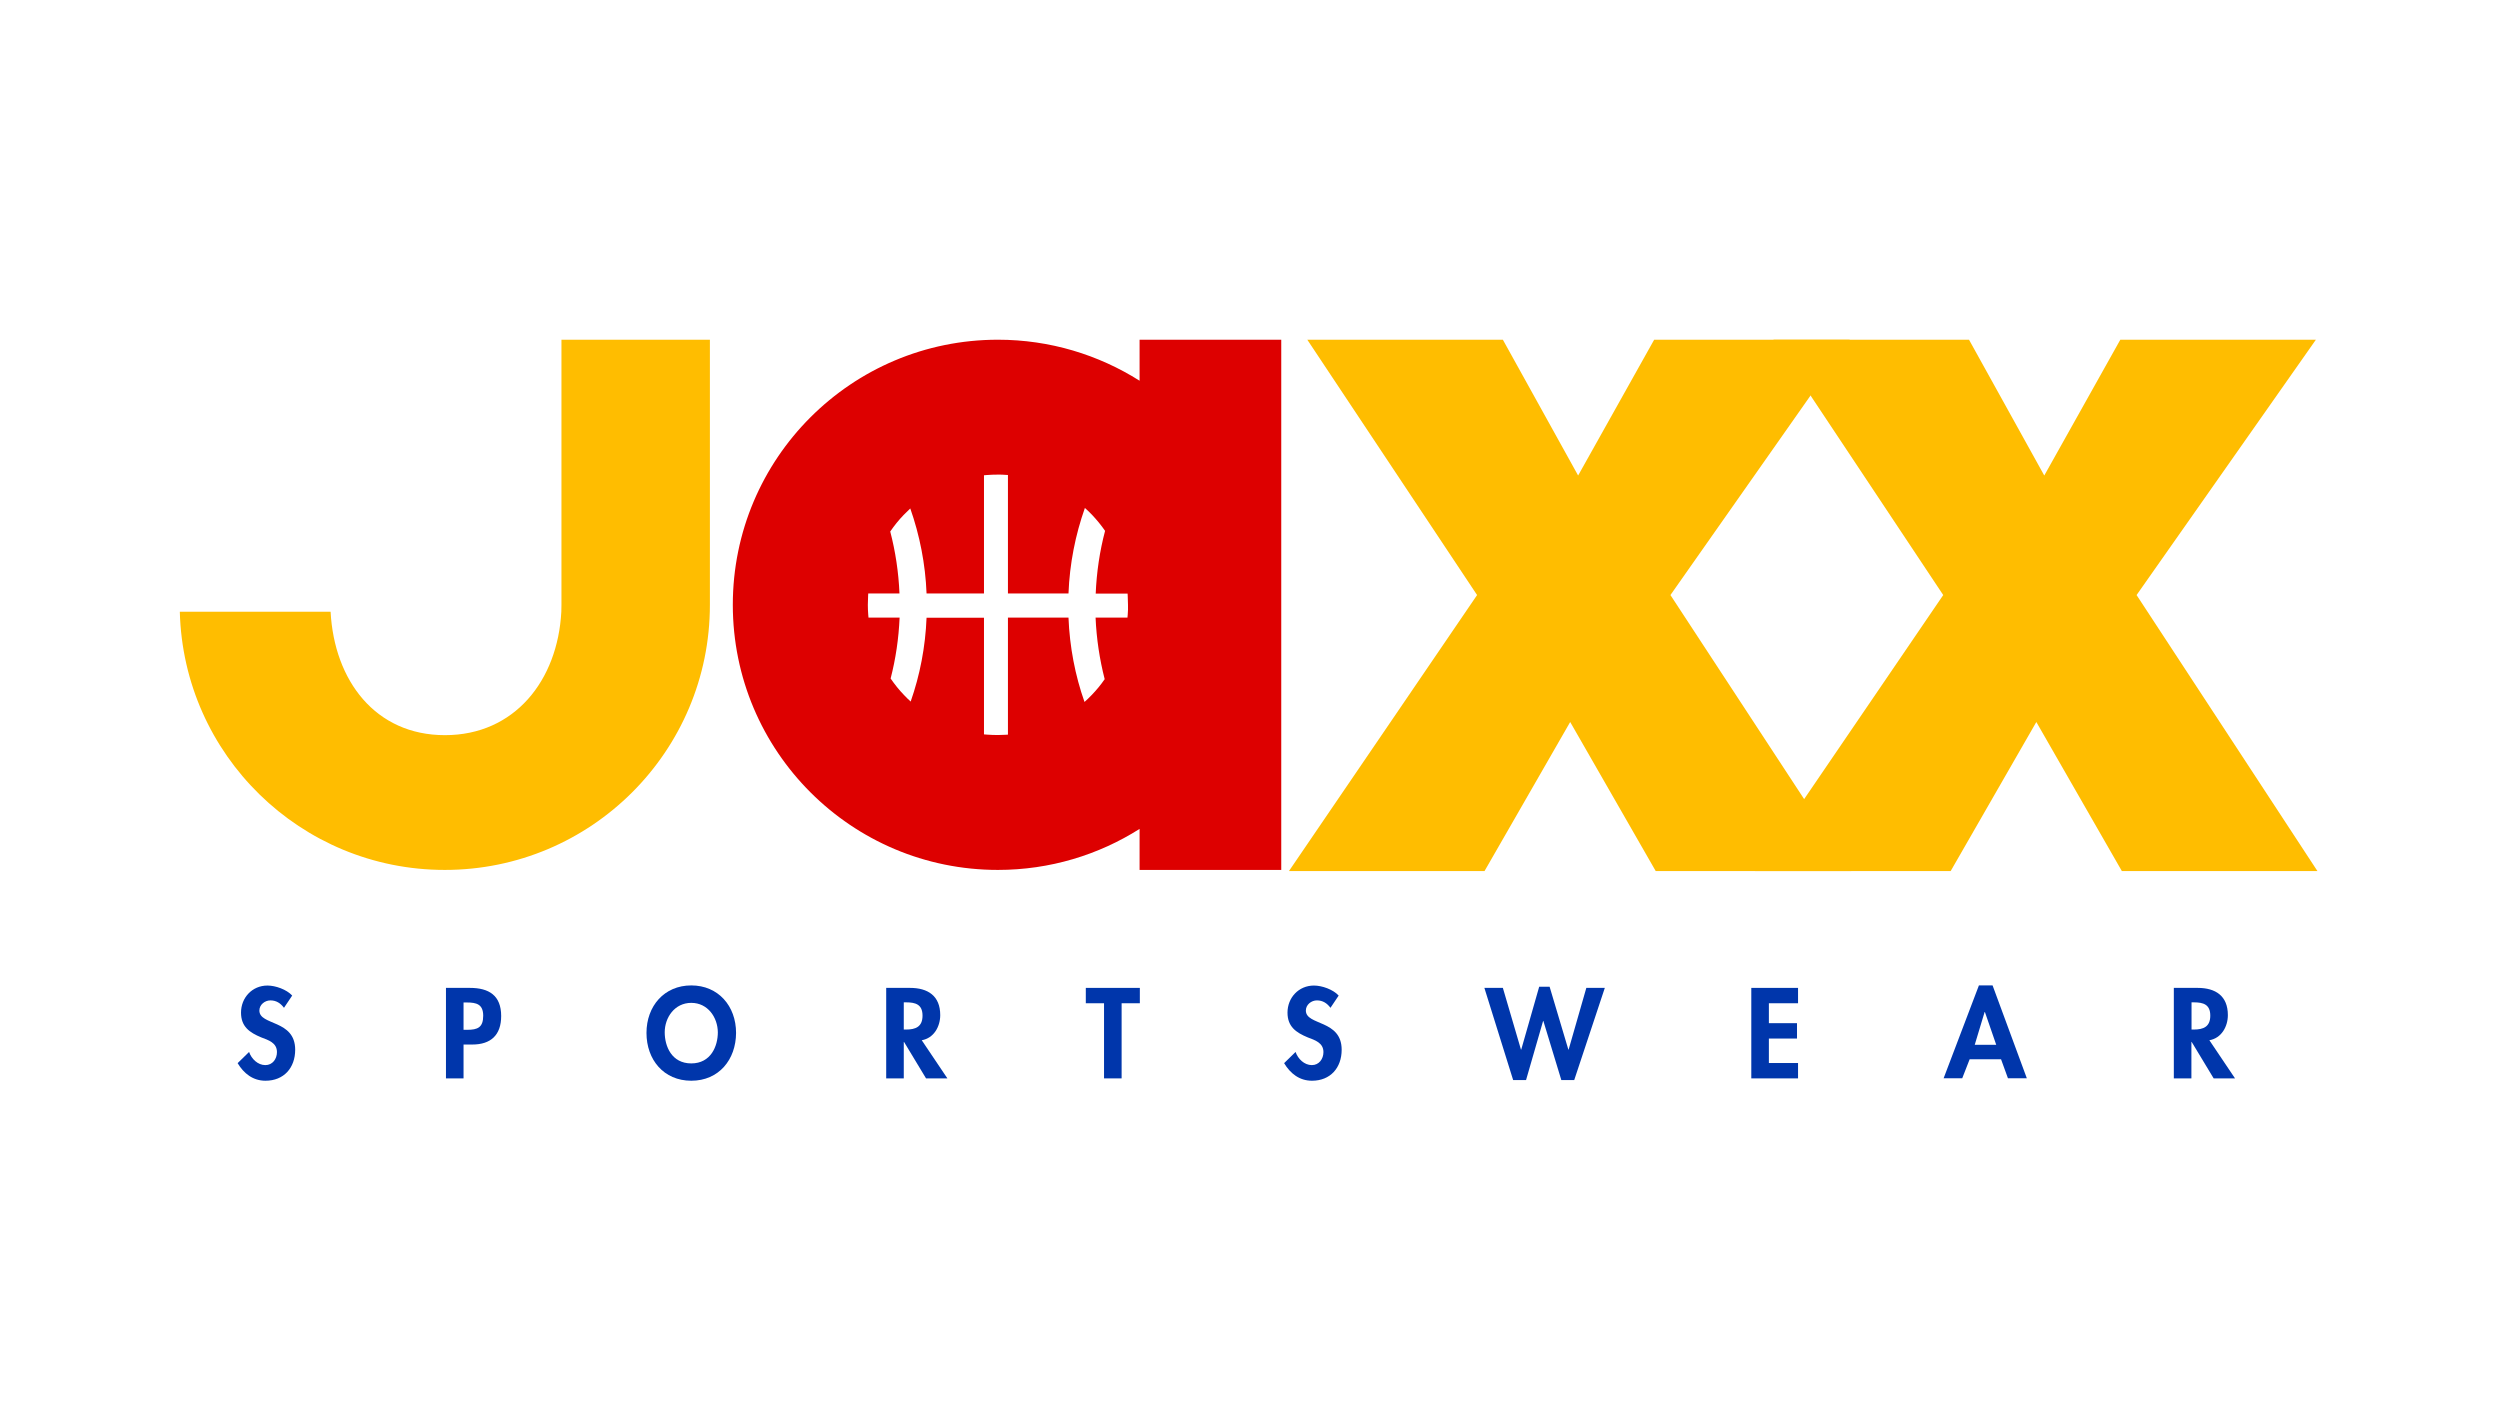
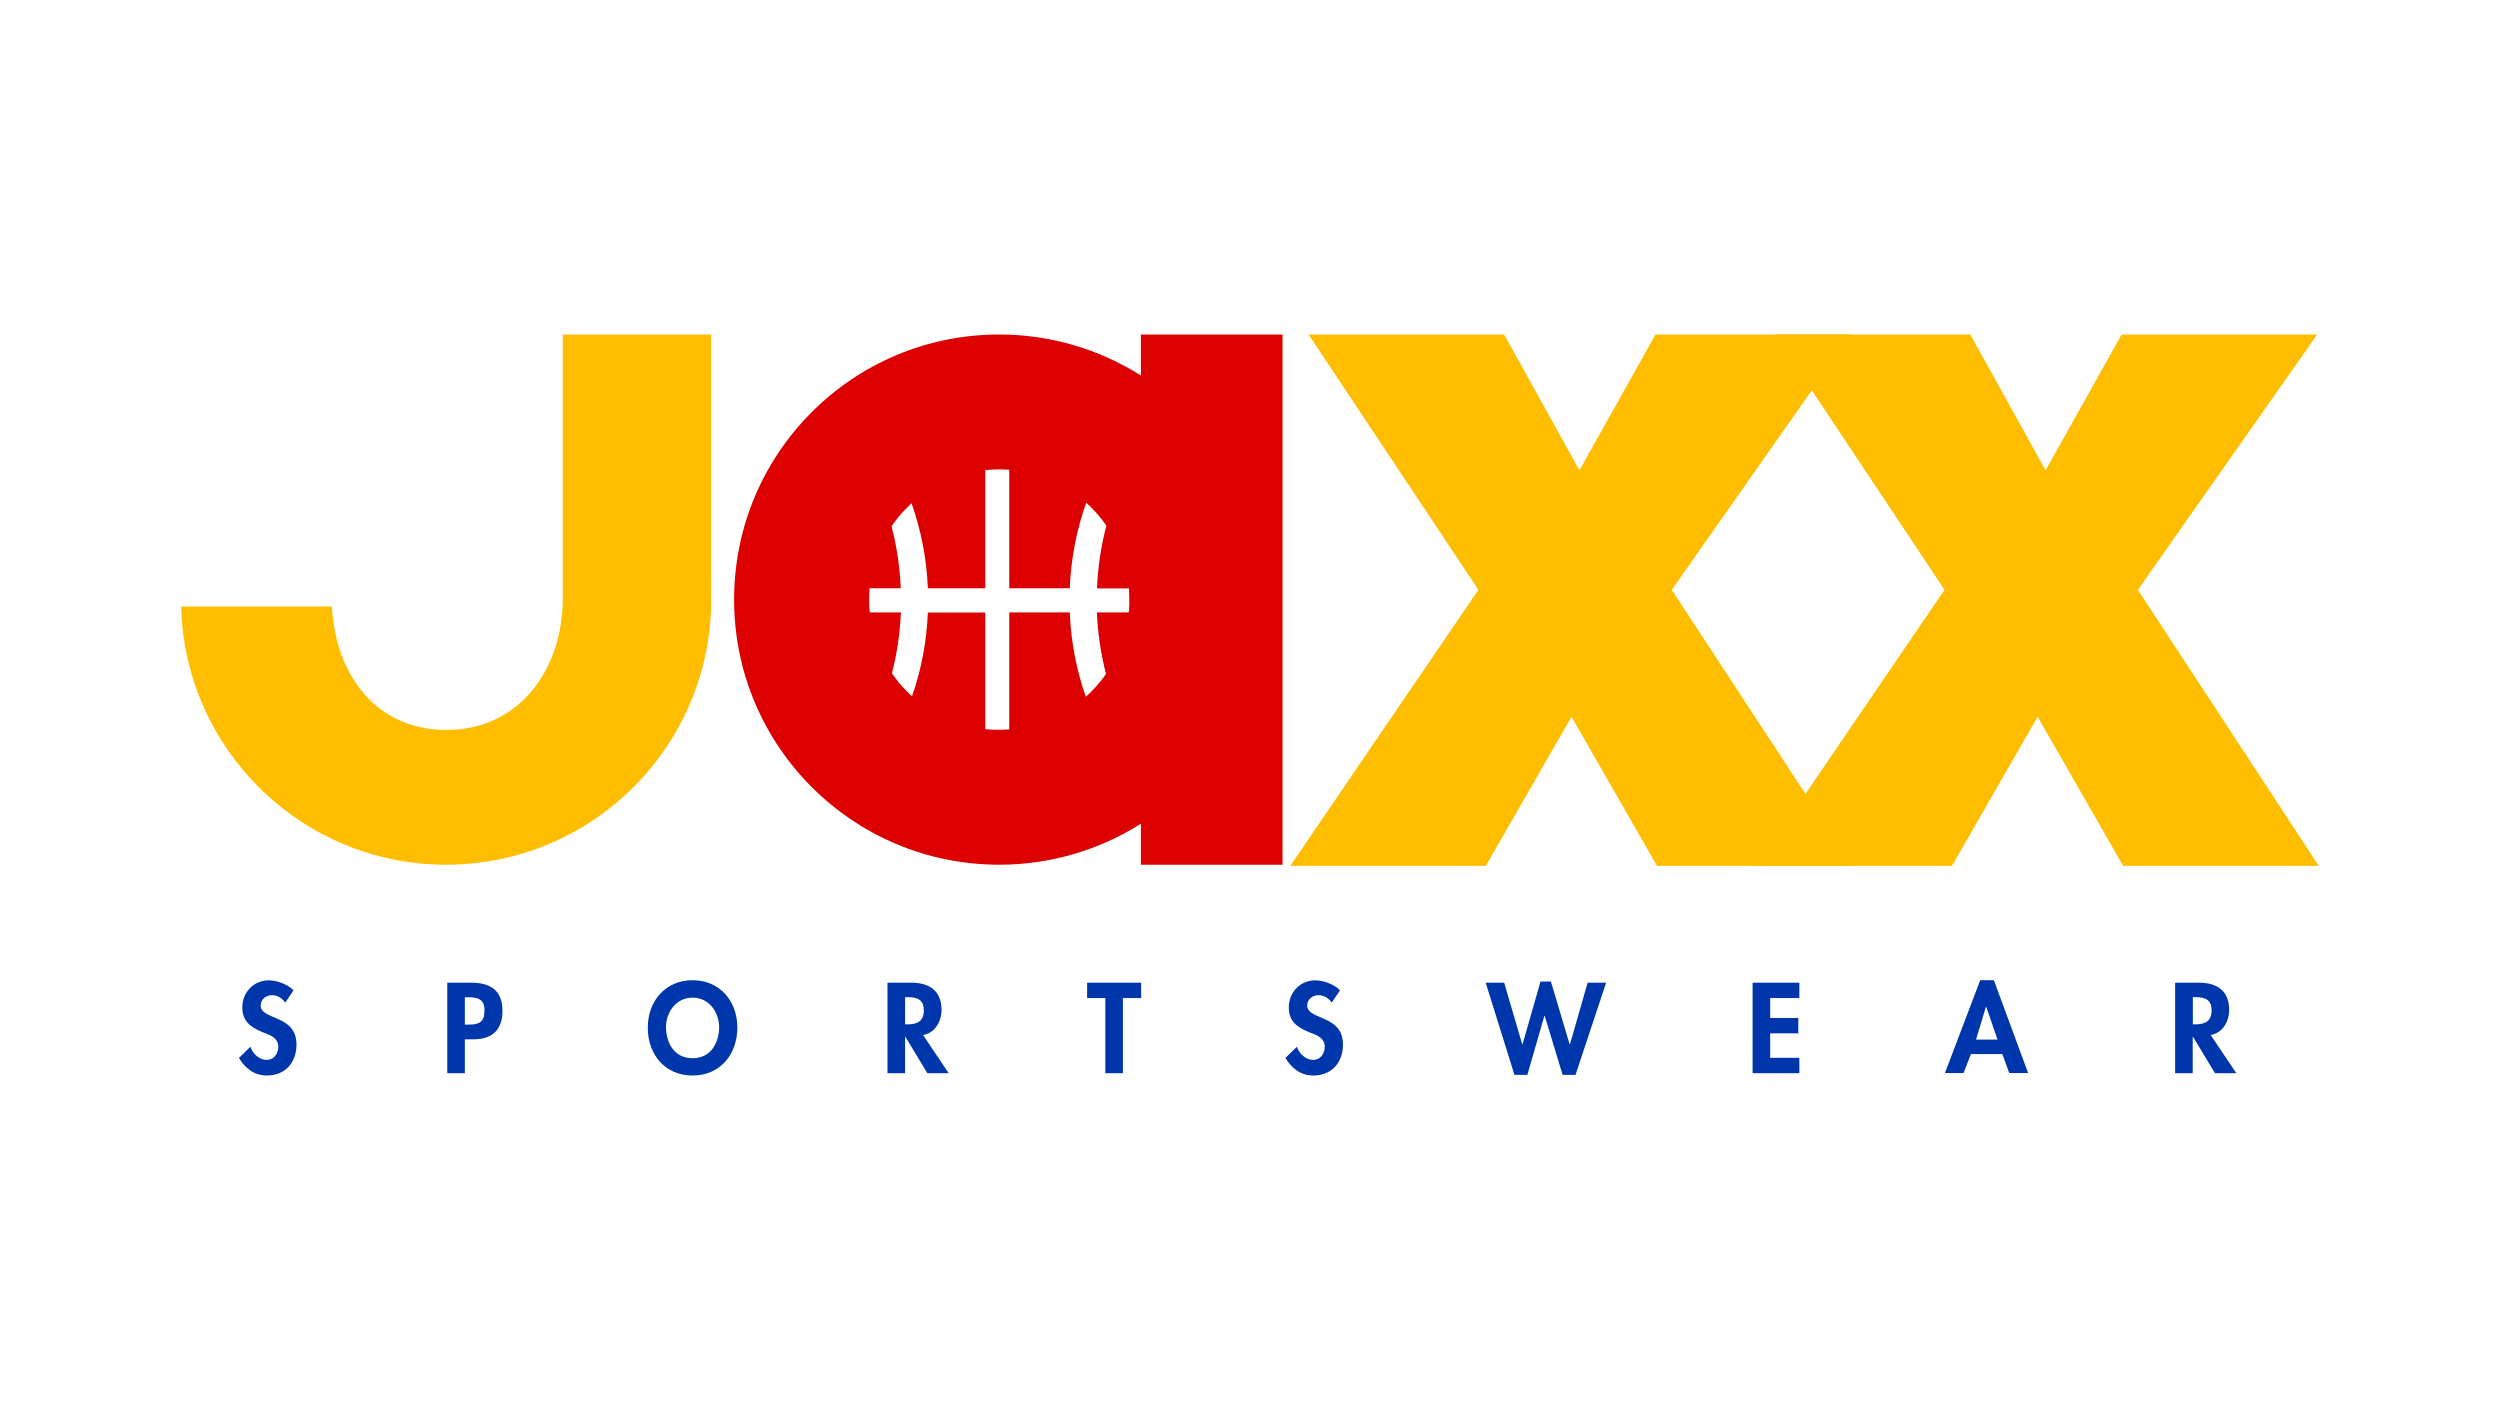
<svg xmlns="http://www.w3.org/2000/svg" enable-background="new 0 0 1920 1080" viewBox="0 0 1920 1080">
  <g fill="#0036ab">
-     <path d="m218.1 774c-2.6-3.5-5.9-5.7-10.4-5.7-4.3 0-8.5 3.3-8.5 7.8 0 11.7 27.5 6.8 27.5 30.1 0 13.9-8.7 23.8-22.8 23.8-9.6 0-16.6-5.5-21.4-13.5l8.8-8.6c1.8 5.3 6.7 10.1 12.5 10.1 5.5 0 8.9-4.7 8.9-10 0-7.2-6.6-9.2-12.1-11.3-8.9-3.7-15.5-8.2-15.5-19 0-11.5 8.6-20.8 20.3-20.8 6.2 0 14.7 3 19 7.7z" />
-     <path d="m356 828.2h-13.5v-69.5h18.4c14.6 0 24 5.8 24 21.6 0 14.7-8 21.9-22.2 21.9h-6.7zm0-37.3h2.8c8 0 12.3-1.8 12.3-10.8 0-8.9-5.2-10.2-12.7-10.2h-2.4z" />
-     <path d="m530.9 830c-21.2 0-34.4-16.2-34.4-36.7 0-20.6 13.6-36.5 34.4-36.5 20.7 0 34.4 15.8 34.4 36.5-.1 20.5-13.2 36.7-34.4 36.7zm0-59.8c-12.8 0-20.4 11.3-20.4 22.6 0 10.7 5.3 23.9 20.4 23.9 15 0 20.4-13.2 20.4-23.9-.1-11.3-7.6-22.6-20.4-22.6z" />
-     <path d="m727.6 828.2h-16.4l-16.9-28h-.2v28h-13.5v-69.5h18.3c13.7 0 23.2 6.1 23.2 20.9 0 8.8-4.9 17.7-14.2 19.3zm-33.5-37.5h1.7c7.5 0 12.7-2.2 12.7-10.7 0-8.6-5.4-10.2-12.6-10.2h-1.8z" />
-     <path d="m861.4 828.2h-13.5v-57.7h-14v-11.8h41.5v11.8h-14z" />
-     <path d="m1021.8 774c-2.6-3.5-5.9-5.7-10.4-5.7-4.3 0-8.5 3.3-8.5 7.8 0 11.7 27.5 6.8 27.5 30.1 0 13.9-8.7 23.8-22.8 23.8-9.6 0-16.6-5.5-21.4-13.5l8.8-8.6c1.8 5.3 6.7 10.1 12.5 10.1 5.5 0 8.9-4.7 8.9-10 0-7.2-6.6-9.2-12.1-11.3-8.9-3.7-15.5-8.2-15.5-19 0-11.5 8.6-20.8 20.3-20.8 6.2 0 14.7 3 19 7.7z" />
-     <path d="m1168.1 806.1h.2l13.8-48.3h8l14.4 48.3h.2l13.6-47.4h14.2l-23.5 70.8h-9.9l-13.8-45.4h-.2l-13.1 45.4h-9.9l-22.1-70.8h14.2z" />
-     <path d="m1358.5 770.5v15.3h21.6v11.8h-21.6v18.8h22.4v11.8h-35.9v-69.5h35.9v11.8z" />
-     <path d="m1512.7 813.5-5.7 14.6h-14.3l27.1-71.3h10.5l26.3 71.3h-14.5l-5.3-14.6zm11.7-36.3h-.2l-7.6 25.2h16.5z" />
-     <path d="m1716.5 828.2h-16.4l-16.9-28h-.2v28h-13.5v-69.5h18.3c13.7 0 23.2 6.1 23.2 20.9 0 8.8-4.9 17.7-14.2 19.3zm-33.4-37.5h1.7c7.5 0 12.7-2.2 12.7-10.7 0-8.6-5.4-10.2-12.6-10.2h-1.8z" />
+     <path d="m219.1 770c-2.6-3.5-5.9-5.7-10.4-5.7-4.3 0-8.5 3.3-8.5 7.8 0 11.7 27.5 6.8 27.5 30.1 0 13.9-8.7 23.8-22.8 23.8-9.6 0-16.6-5.5-21.4-13.5l8.8-8.6c1.8 5.3 6.7 10.1 12.5 10.1 5.5 0 8.9-4.7 8.9-10 0-7.2-6.6-9.2-12.1-11.3-8.9-3.7-15.5-8.2-15.5-19 0-11.5 8.6-20.8 20.3-20.8 6.2 0 14.7 3 19 7.7z" />
+     <path d="m357 824.2h-13.5v-69.5h18.4c14.6 0 24 5.8 24 21.6 0 14.7-8 21.9-22.2 21.9h-6.7zm0-37.3h2.8c8 0 12.3-1.8 12.3-10.8 0-8.9-5.2-10.2-12.7-10.2h-2.4z" />
+     <path d="m531.9 826c-21.2 0-34.4-16.2-34.4-36.7 0-20.6 13.6-36.5 34.4-36.5 20.7 0 34.4 15.8 34.4 36.5-.1 20.5-13.2 36.7-34.4 36.7zm0-59.8c-12.8 0-20.4 11.3-20.4 22.6 0 10.7 5.3 23.9 20.4 23.9 15 0 20.4-13.2 20.4-23.9-.1-11.3-7.6-22.6-20.4-22.6z" />
+     <path d="m728.6 824.2h-16.4l-16.9-28h-.2v28h-13.5v-69.5h18.3c13.7 0 23.2 6.1 23.2 20.9 0 8.8-4.9 17.7-14.2 19.3zm-33.5-37.5h1.7c7.5 0 12.7-2.2 12.7-10.7 0-8.6-5.4-10.2-12.6-10.2h-1.8z" />
+     <path d="m862.4 824.2h-13.5v-57.7h-14v-11.8h41.5v11.8h-14z" />
+     <path d="m1022.8 770c-2.6-3.5-5.9-5.7-10.4-5.7-4.3 0-8.5 3.3-8.5 7.8 0 11.7 27.5 6.8 27.5 30.1 0 13.9-8.7 23.8-22.8 23.8-9.6 0-16.6-5.5-21.4-13.5l8.8-8.6c1.8 5.3 6.7 10.1 12.5 10.1 5.5 0 8.9-4.7 8.9-10 0-7.2-6.6-9.2-12.1-11.3-8.9-3.7-15.5-8.2-15.5-19 0-11.5 8.6-20.8 20.3-20.8 6.2 0 14.7 3 19 7.7z" />
+     <path d="m1169.1 802.1h.2l13.8-48.3h8l14.4 48.3h.2l13.6-47.4h14.2l-23.5 70.8h-9.9l-13.8-45.4h-.2l-13.1 45.4h-9.9l-22.1-70.8h14.2z" />
+     <path d="m1359.5 766.5v15.3h21.6v11.8h-21.6v18.8h22.4v11.8h-35.9v-69.5h35.9v11.8z" />
+     <path d="m1513.7 809.5-5.7 14.6h-14.3l27.1-71.3h10.5l26.3 71.3h-14.5l-5.3-14.6zm11.7-36.3h-.2l-7.6 25.2h16.5z" />
+     <path d="m1717.5 824.2h-16.4l-16.9-28h-.2v28h-13.5v-69.5h18.3c13.7 0 23.2 6.1 23.2 20.9 0 8.8-4.9 17.7-14.2 19.3zm-33.4-37.5h1.7c7.5 0 12.7-2.2 12.7-10.7 0-8.6-5.4-10.2-12.6-10.2h-1.8z" />
  </g>
-   <path d="m1140.1 669h-150.2l144.5-212-130.4-196.1h150.2l57.8 104.3 58.4-104.3h150.2l-137.7 196.1 138.9 212h-150.2l-65.7-114.5z" fill="#ffbd00" />
-   <path d="m1498.1 669h-150.2l144.5-212-130.4-196.1h150.2l57.8 104.3 58.4-104.3h150.2l-137.7 196.1 138.9 212h-150.2l-65.7-114.5z" fill="#ffbd00" />
-   <path d="m875.2 260.9v31.5c-31.5-19.9-68.8-31.5-108.8-31.5-112.5 0-203.6 91.1-203.6 203.6s91.1 203.6 203.6 203.6c40 0 77.4-11.6 108.8-31.5v31.5h108.8v-407.2zm-9.1 211.1c0 .8-.1 1.5-.2 2.3h-24.5c.7 16.3 3.1 32.1 7 47.3-3 4.4-6.5 8.6-10.2 12.4-1.7 1.8-3.5 3.5-5.3 5.1-7.2-20.4-11.4-42.2-12.3-64.8h-46.5v89.9c-.6.1-1.2.1-1.8.1-2 .1-3.9.2-5.9.2-2.8 0-5.5-.1-8.2-.3-.8-.1-1.7-.1-2.5-.2v-89.6h-44.1c-.9 22.5-5.1 44.1-12.2 64.4-1.8-1.6-3.5-3.3-5.1-5-3.8-3.9-7.2-8.2-10.3-12.7 3.9-15.1 6.2-30.7 6.9-46.8h-23.9c-.1-.8-.1-1.5-.2-2.3-.2-2.5-.3-5-.3-7.5 0-2.2.1-4.5.2-6.7 0-.7.1-1.4.1-2h24c-.7-16.4-3.1-32.3-7.1-47.6 3.1-4.5 6.5-8.8 10.3-12.7 1.7-1.7 3.4-3.4 5.1-5 7.2 20.5 11.6 42.5 12.5 65.3h44.1v-90.8c.8-.1 1.7-.2 2.5-.2 2.7-.2 5.5-.3 8.2-.3 2 0 4 0 5.9.2.6 0 1.2.1 1.8.1v91h46.5c.9-23 5.3-45 12.6-65.7 1.8 1.6 3.6 3.3 5.3 5.1 3.7 3.9 7.1 8 10.2 12.5-4.1 15.5-6.5 31.6-7.2 48.2h24.5c0 .7.1 1.4.1 2 .1 2.2.2 4.4.2 6.7.1 2.4 0 4.9-.2 7.4z" fill="#d00" />
-   <path d="m545.2 260.9v203.6c0 112.5-91.2 203.6-203.6 203.6-110.7 0-200.7-88.3-203.5-198.3h115.8c2.8 52.8 34.3 94.8 87.8 94.8s86.6-42 89.4-94.8c.1-1.7.1-3.5.1-5.3v-203.6z" fill="#ffbd00" />
+   <path d="m1141.1 665h-150.2l144.5-212-130.4-196.1h150.2l57.8 104.3 58.4-104.3h150.2l-137.7 196.1 138.9 212h-150.2l-65.7-114.5z" fill="#ffbd00" />
+   <path d="m1499.1 665h-150.2l144.5-212-130.4-196.1h150.2l57.8 104.3 58.4-104.3h150.2l-137.7 196.1 138.9 212h-150.2l-65.7-114.5z" fill="#ffbd00" />
+   <path d="m876.2 256.9v31.5c-31.5-19.9-68.8-31.5-108.8-31.5-112.5 0-203.6 91.1-203.6 203.6s91.1 203.6 203.6 203.6c40 0 77.4-11.6 108.8-31.5v31.5h108.8v-407.2zm-9.1 211.1c0 .8-.1 1.5-.2 2.3h-24.5c.7 16.3 3.1 32.1 7 47.3-3 4.4-6.5 8.6-10.2 12.4-1.7 1.8-3.5 3.5-5.3 5.1-7.2-20.4-11.4-42.2-12.3-64.8h-46.5v89.9c-.6.1-1.2.1-1.8.1-2 .1-3.9.2-5.9.2-2.8 0-5.5-.1-8.2-.3-.8-.1-1.7-.1-2.5-.2v-89.6h-44.1c-.9 22.5-5.1 44.1-12.2 64.4-1.8-1.6-3.5-3.3-5.1-5-3.8-3.9-7.2-8.2-10.3-12.7 3.9-15.1 6.2-30.7 6.9-46.8h-23.9c-.1-.8-.1-1.5-.2-2.3-.2-2.5-.3-5-.3-7.5 0-2.2.1-4.5.2-6.7 0-.7.1-1.4.1-2h24c-.7-16.4-3.1-32.3-7.1-47.6 3.1-4.5 6.5-8.8 10.3-12.7 1.7-1.7 3.4-3.4 5.1-5 7.2 20.5 11.6 42.5 12.5 65.3h44.1v-90.8c.8-.1 1.7-.2 2.5-.2 2.7-.2 5.5-.3 8.2-.3 2 0 4 0 5.9.2.6 0 1.2.1 1.8.1v91h46.5c.9-23 5.3-45 12.6-65.7 1.8 1.6 3.6 3.3 5.3 5.1 3.7 3.9 7.1 8 10.2 12.5-4.1 15.5-6.5 31.6-7.2 48.2h24.5c0 .7.1 1.4.1 2 .1 2.2.2 4.4.2 6.7.1 2.4 0 4.9-.2 7.4z" fill="#d00" />
+   <path d="m546.2 256.9v203.6c0 112.5-91.2 203.6-203.6 203.6-110.7 0-200.7-88.3-203.5-198.3h115.8c2.8 52.8 34.3 94.8 87.8 94.8s86.6-42 89.4-94.8c.1-1.7.1-3.5.1-5.3v-203.6z" fill="#ffbd00" />
</svg>
